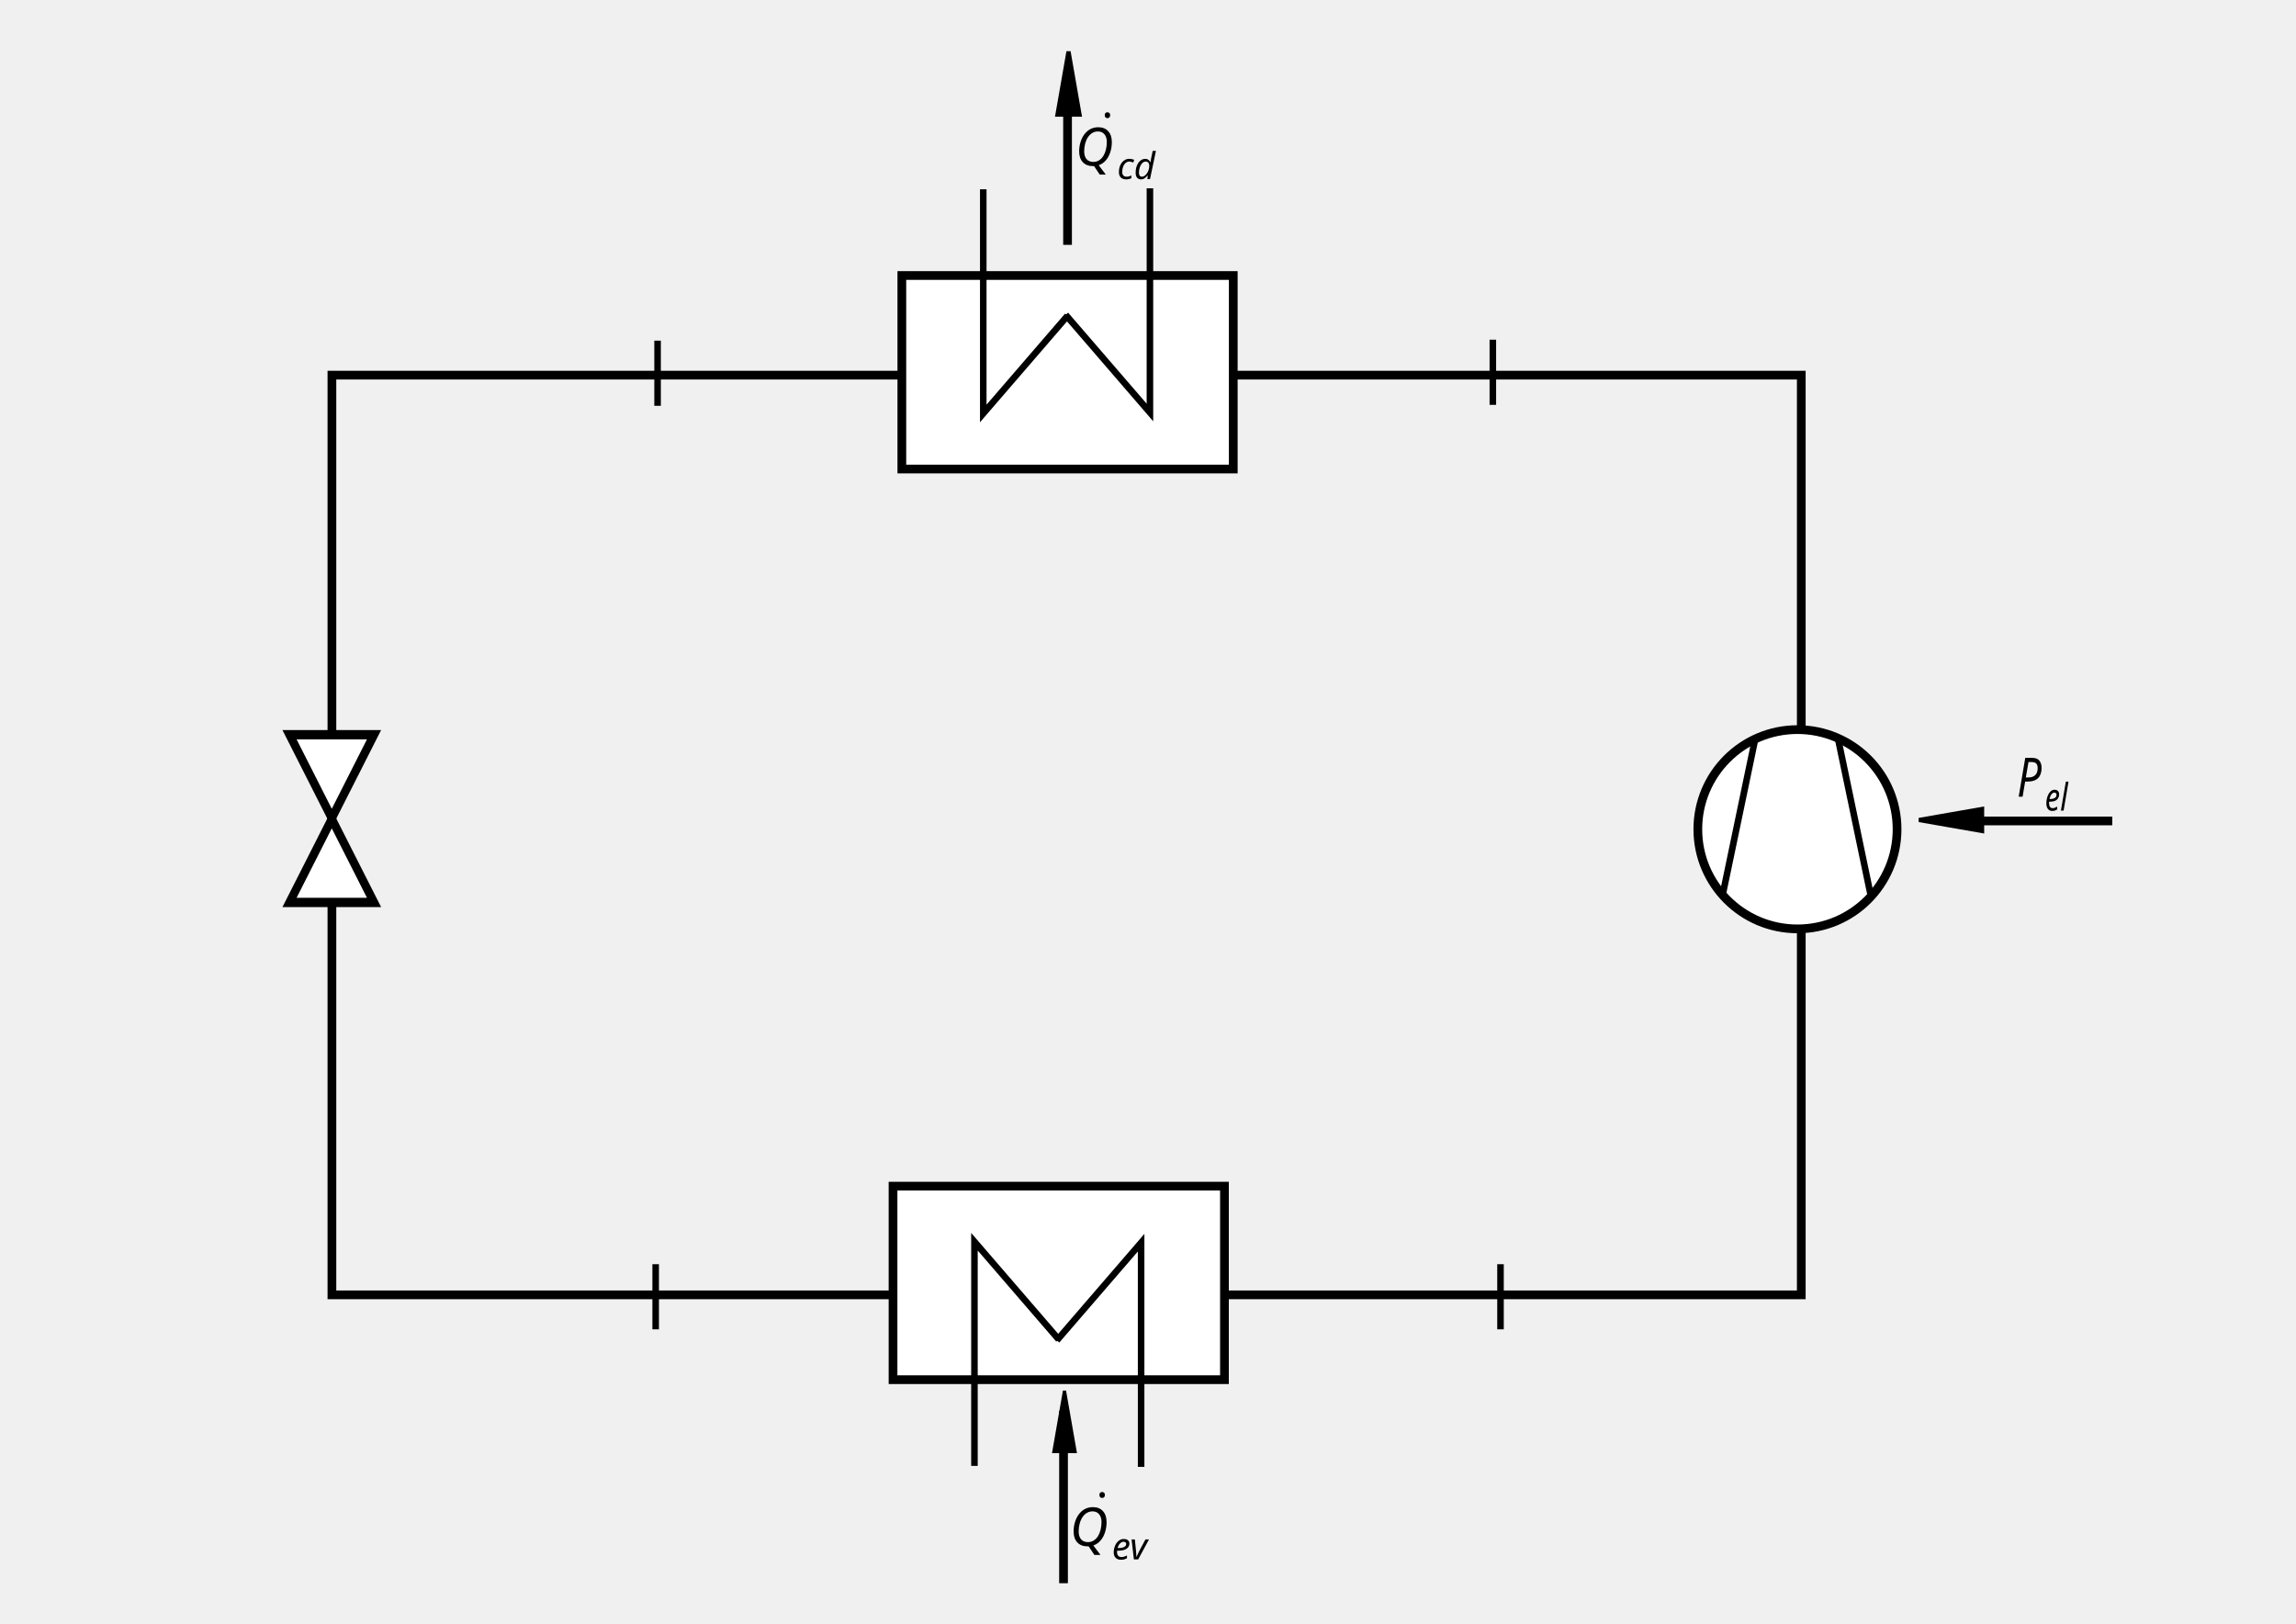
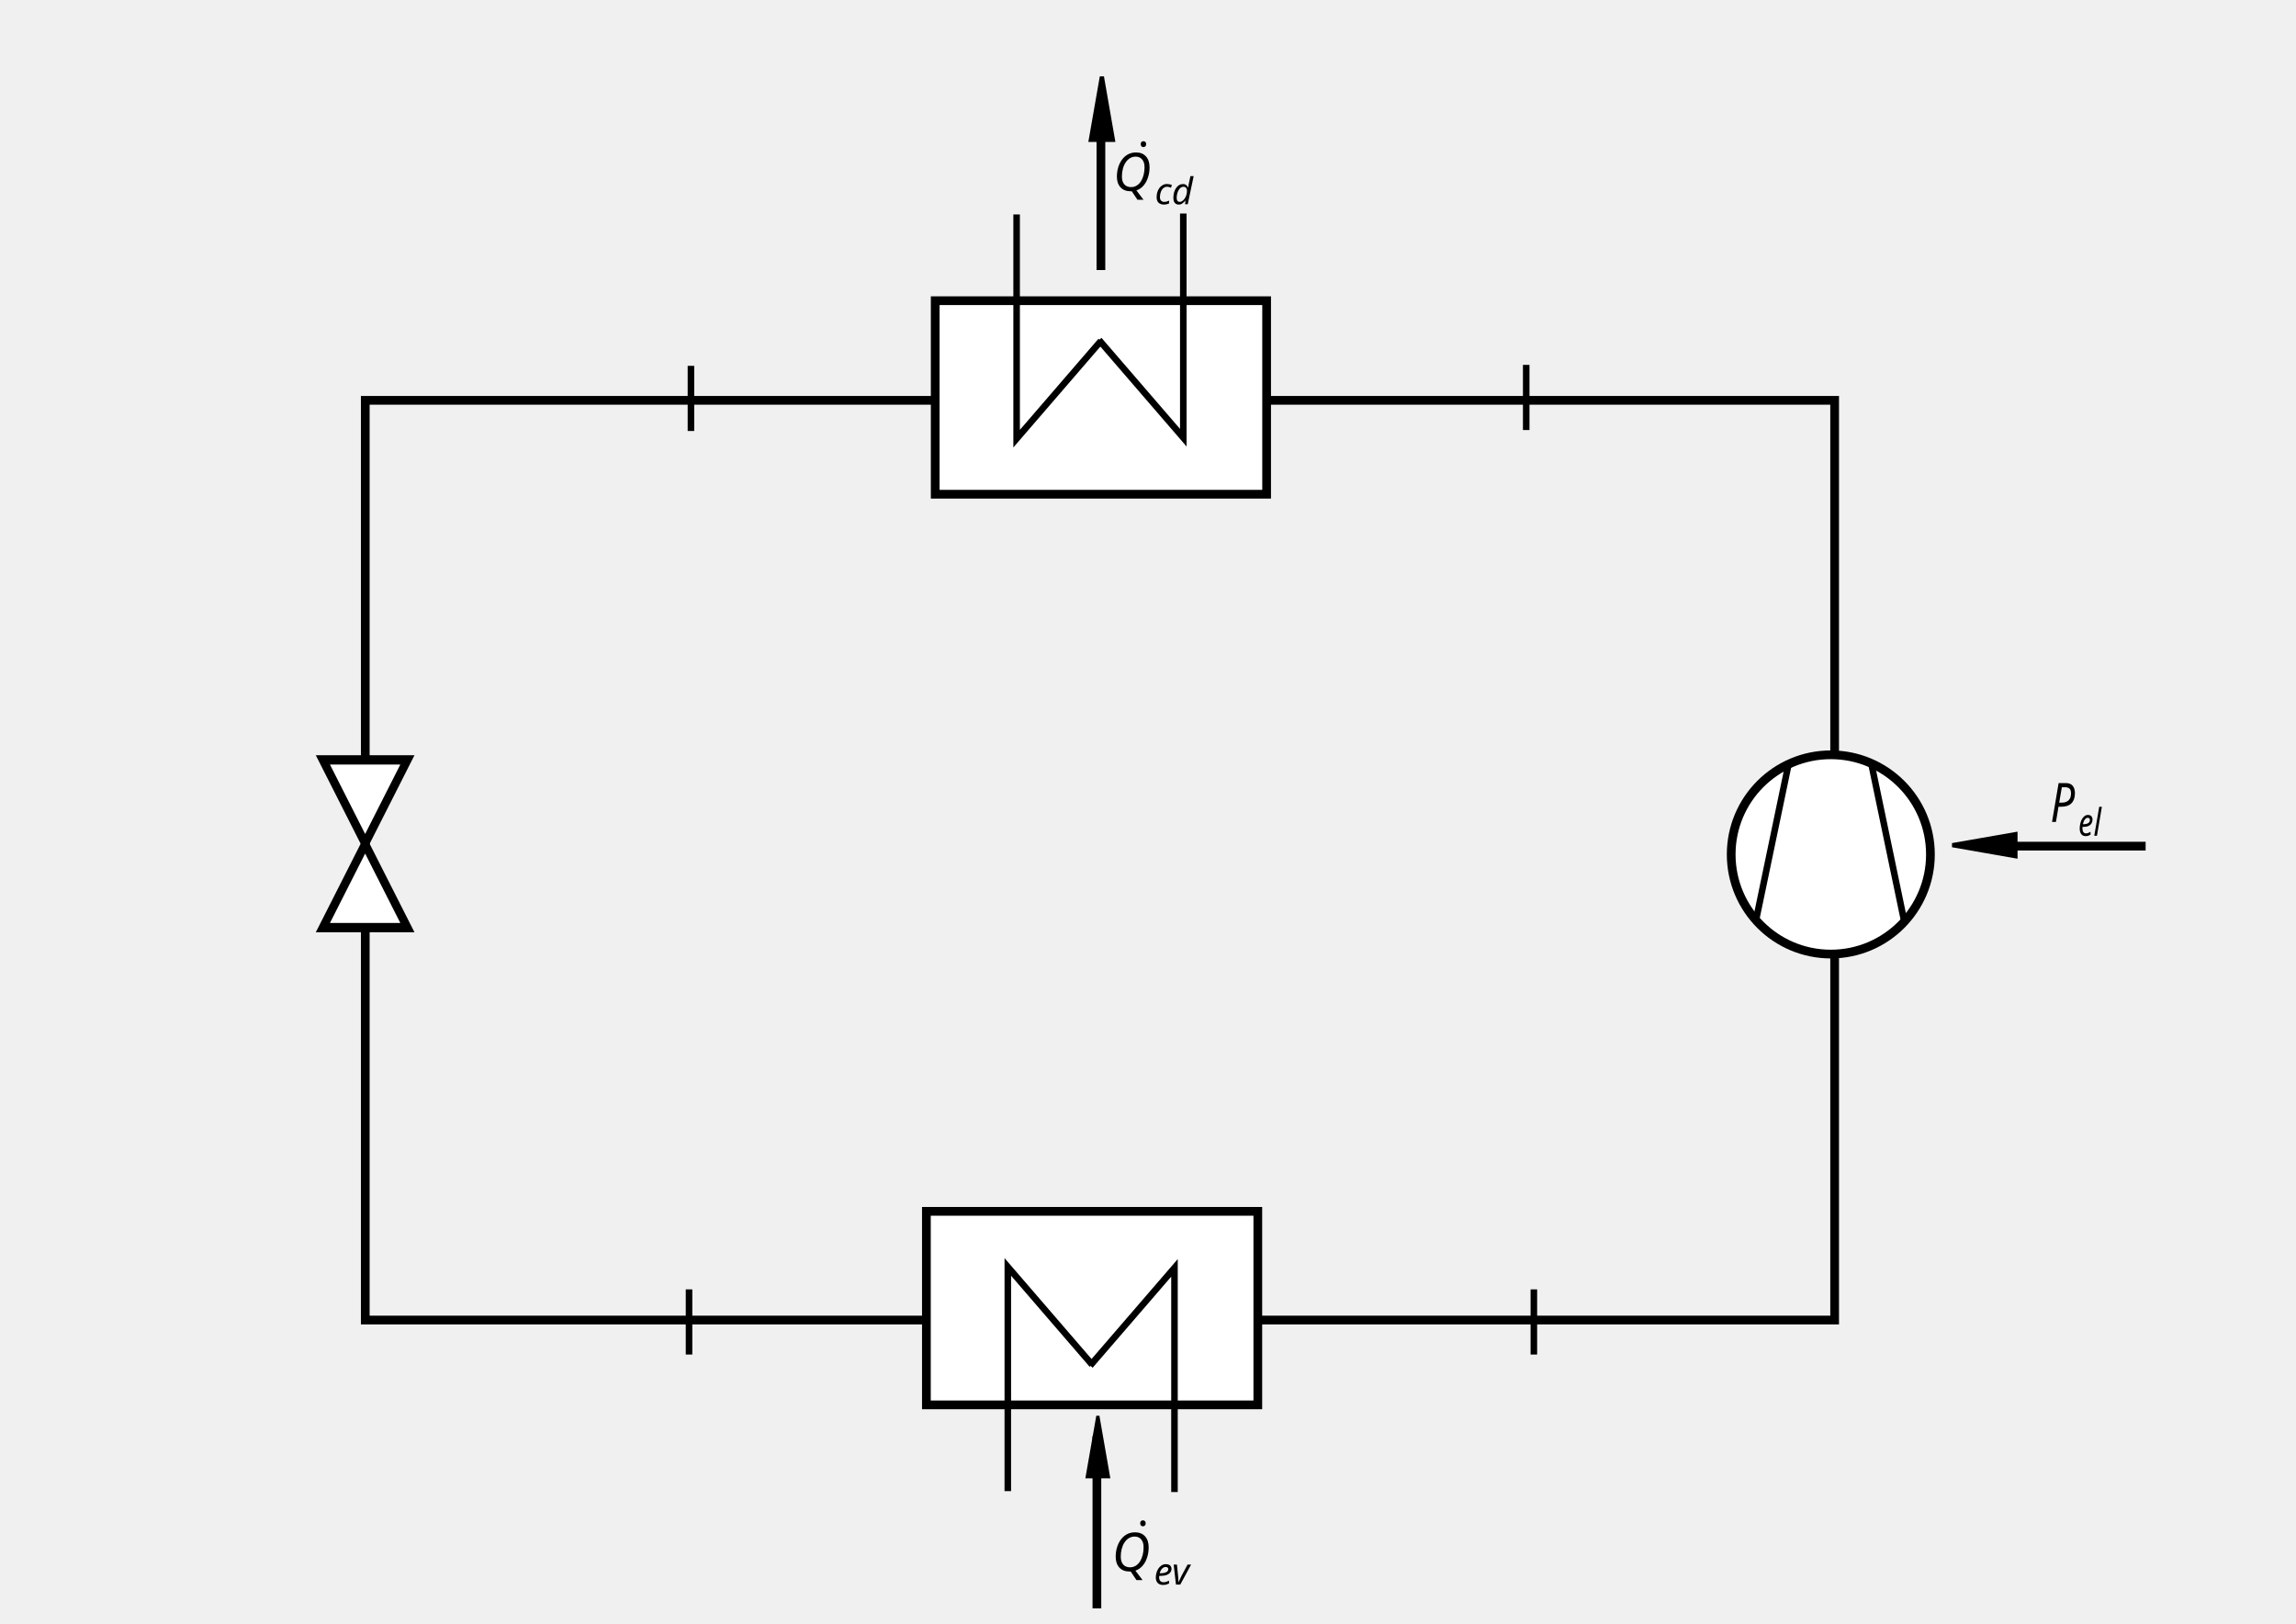
<svg xmlns="http://www.w3.org/2000/svg" width="1052.362" height="744.094" id="svg2" version="1.1">
  <defs id="defs4">
    </defs>
  <g id="layer1" transform="translate(0,-308.2677)">
-     <flowRoot xml:space="preserve" id="flowRoot4032-57" style="font-size:40px;font-style:normal;font-variant:normal;font-weight:normal;font-stretch:normal;line-height:125%;letter-spacing:0px;word-spacing:0px;fill:#000000;fill-opacity:1;stroke:none;font-family:Utopia;-inkscape-font-specification:Utopia" transform="translate(130.8041,37.81578)">
-       <flowRegion id="flowRegion4034-6">
-         <rect id="rect4036-1" width="325.714" height="114.286" x="397.143" y="344.094" style="font-size:40px" />
-       </flowRegion>
-       <flowPara id="flowPara4038-89" />
-     </flowRoot>
-     <rect style="fill:none;stroke:#000000;stroke-width:4;stroke-miterlimit:4;stroke-dasharray:none;stroke-dashoffset:0" id="rect3007" width="673.478" height="421.473" x="152.13" y="480.185" rx="2.7631001e-017" ry="1.635" />
-     <rect style="fill:#ffffff;stroke:#000000;stroke-width:4;stroke-miterlimit:4;stroke-dasharray:none;stroke-dashoffset:0" id="rect3007-1" width="151.906" height="88.685" x="413.356" y="434.525" rx="2.7630999e-017" ry="1.635" />
-     <path style="fill:#ffffff;stroke:#000000;stroke-width:6.195;stroke-miterlimit:4;stroke-dasharray:none;stroke-dashoffset:0" id="path3047" d="m 1125.714,610.523 a 70.714,70.714 0 1 1 -141.429,0 70.714,70.714 0 1 1 141.429,0 z" transform="matrix(0.6456905,0,0,0.6456905,142.649,294.0777)" />
-     <path style="fill:none;stroke:#000000;stroke-width:3;stroke-linecap:butt;stroke-linejoin:miter;stroke-opacity:1" d="m 450.674,395.012 0,102.734 38.635,-44.781" id="path3071" />
-     <path style="fill:none;stroke:#000000;stroke-width:3;stroke-linecap:butt;stroke-linejoin:miter;stroke-opacity:1" d="m 527.065,394.573 0,102.734 -38.635,-44.781" id="path3071-0" />
-     <rect style="fill:#ffffff;stroke:#000000;stroke-width:4;stroke-miterlimit:4;stroke-dasharray:none;stroke-dashoffset:0" id="rect3007-1-9" width="151.906" height="88.685" x="409.317" y="-940.534" rx="2.7630999e-017" ry="1.635" transform="scale(1,-1)" />
-     <path style="fill:none;stroke:#000000;stroke-width:3;stroke-linecap:butt;stroke-linejoin:miter;stroke-opacity:1" d="m 446.634,980.047 0,-102.734 38.635,44.781" id="path3071-4" />
-     <path style="fill:none;stroke:#000000;stroke-width:3;stroke-linecap:butt;stroke-linejoin:miter;stroke-opacity:1" d="m 523.026,980.486 0,-102.734 -38.635,44.781" id="path3071-0-8" />
-     <path style="fill:none;stroke:#000000;stroke-width:3;stroke-linecap:butt;stroke-linejoin:miter;stroke-opacity:1" d="m 301.402,464.379 0,29.854" id="path3115" />
-     <path style="fill:none;stroke:#000000;stroke-width:3;stroke-linecap:butt;stroke-linejoin:miter;stroke-opacity:1" d="m 684.24,463.94 0,29.854" id="path3115-8" />
-     <path style="fill:none;stroke:#000000;stroke-width:3;stroke-linecap:butt;stroke-linejoin:miter;stroke-opacity:1" d="m 300.524,887.608 0,29.854" id="path3115-2" />
-     <path style="fill:none;stroke:#000000;stroke-width:3;stroke-linecap:butt;stroke-linejoin:miter;stroke-opacity:1" d="m 687.752,887.608 0,29.854" id="path3115-4" />
-     <path style="fill:none;stroke:#000000;stroke-width:4;stroke-linecap:butt;stroke-linejoin:miter;stroke-opacity:1" d="m 489.309,341.45 0,79.026" id="path3149" />
-     <path style="fill:#000000;stroke:#000000;stroke-width:7.605;stroke-miterlimit:4;stroke-dasharray:none;stroke-dashoffset:0" id="path3170" d="m -490,154.094 14.846,25.714 -29.692,0 z" transform="matrix(0.2893529,0,0,0.9561187,631.5305,186.2146)" />
-     <path style="fill:none;stroke:#000000;stroke-width:4;stroke-linecap:butt;stroke-linejoin:miter;stroke-opacity:1" d="m 487.465,954.78 0,79.026" id="path3149-5" />
-     <path style="fill:#000000;stroke:#000000;stroke-width:5.704;stroke-miterlimit:4;stroke-dasharray:none;stroke-dashoffset:0" id="path3170-5" d="m -490,154.094 14.846,25.714 -29.692,0 z" transform="matrix(0.2893529,0,0,0.9561187,629.6866,799.5451)" />
-     <path style="fill:none;stroke:#000000;stroke-width:4;stroke-linecap:butt;stroke-linejoin:miter;stroke-opacity:1" d="m 889.122,684.482 79.026,0" id="path3149-1" />
-     <path style="fill:#000000;stroke:#000000;stroke-width:7.605;stroke-miterlimit:4;stroke-dasharray:none;stroke-dashoffset:0" id="path3170-7" d="m -490,154.094 14.846,25.714 -29.692,0 z" transform="matrix(0,-0.2893529,0.9561187,0,733.887,542.2598)" />
-     <g id="g3992" transform="matrix(0.6146477,0,0,0.6146477,1064.153,208.0013)" style="fill:#ffffff">
-       <path transform="matrix(1.179601,0,0,1.343824,296.0044,192.9064)" d="m -1535.631,385.471 53.432,0 -26.716,46.273 z" id="path3202" style="fill:#ffffff;stroke:#000000;stroke-width:5.169;stroke-miterlimit:4;stroke-dasharray:none;stroke-dashoffset:0" />
-       <path transform="matrix(1.179601,0,0,-1.343824,296.0045,1353.971)" d="m -1535.631,385.471 53.432,0 -26.716,46.273 z" id="path3202-1" style="fill:#ffffff;stroke:#000000;stroke-width:5.169;stroke-miterlimit:4;stroke-dasharray:none;stroke-dashoffset:0" />
+     <g transform="translate(15.29064,11.54249)" id="layer1-9">
+       <flowRoot transform="translate(130.8041,37.81578)" style="font-style:normal;font-variant:normal;font-weight:normal;font-stretch:normal;line-height:0.01%;letter-spacing:0px;word-spacing:0px;fill:#000000;fill-opacity:1;stroke:none;font-family:Utopia;-inkscape-font-specification:Utopia" id="flowRoot4032-57" xml:space="preserve">
+         <flowRegion id="flowRegion4034-6">
+           <rect style="font-size:40px" y="344.094" x="397.143" height="114.286" width="325.714" id="rect4036-1" />
+         </flowRegion>
+         <flowPara style="font-size:40px;line-height:1.25" id="flowPara4038-89"> </flowPara>
+       </flowRoot>
+       <rect ry="1.635" rx="2.7631001e-017" y="480.185" x="152.13" height="421.473" width="673.478" id="rect3007" style="fill:none;stroke:#000000;stroke-width:4;stroke-miterlimit:4;stroke-dasharray:none;stroke-dashoffset:0" />
+       <rect ry="1.635" rx="2.7630999e-017" y="434.525" x="413.356" height="88.685" width="151.906" id="rect3007-1" style="fill:#ffffff;stroke:#000000;stroke-width:4;stroke-miterlimit:4;stroke-dasharray:none;stroke-dashoffset:0" />
+       <path transform="matrix(0.6456905,0,0,0.6456905,142.649,294.0777)" d="m 1125.714,610.523 c 0,39.054 -31.66,70.714 -70.714,70.714 -39.054,0 -70.714,-31.66 -70.714,-70.714 0,-39.054 31.66,-70.714 70.714,-70.714 39.054,0 70.714,31.66 70.714,70.714 z" id="path3047" style="fill:#ffffff;stroke:#000000;stroke-width:6.195;stroke-miterlimit:4;stroke-dasharray:none;stroke-dashoffset:0" />
+       <path id="path3071" d="m 450.674,395.012 0,102.734 38.635,-44.781" style="fill:none;stroke:#000000;stroke-width:3;stroke-linecap:butt;stroke-linejoin:miter;stroke-opacity:1" />
+       <path id="path3071-0" d="m 527.065,394.573 0,102.734 -38.635,-44.781" style="fill:none;stroke:#000000;stroke-width:3;stroke-linecap:butt;stroke-linejoin:miter;stroke-opacity:1" />
+       <rect transform="scale(1,-1)" ry="1.635" rx="2.7630999e-017" y="-940.534" x="409.317" height="88.685" width="151.906" id="rect3007-1-9" style="fill:#ffffff;stroke:#000000;stroke-width:4;stroke-miterlimit:4;stroke-dasharray:none;stroke-dashoffset:0" />
+       <path id="path3071-4" d="m 446.634,980.047 0,-102.734 38.635,44.781" style="fill:none;stroke:#000000;stroke-width:3;stroke-linecap:butt;stroke-linejoin:miter;stroke-opacity:1" />
+       <path id="path3071-0-8" d="m 523.026,980.486 0,-102.734 -38.635,44.781" style="fill:none;stroke:#000000;stroke-width:3;stroke-linecap:butt;stroke-linejoin:miter;stroke-opacity:1" />
+       <path id="path3115" d="m 301.402,464.379 0,29.854" style="fill:none;stroke:#000000;stroke-width:3;stroke-linecap:butt;stroke-linejoin:miter;stroke-opacity:1" />
+       <path id="path3115-8" d="m 684.24,463.94 0,29.854" style="fill:none;stroke:#000000;stroke-width:3;stroke-linecap:butt;stroke-linejoin:miter;stroke-opacity:1" />
+       <path id="path3115-2" d="m 300.524,887.608 0,29.854" style="fill:none;stroke:#000000;stroke-width:3;stroke-linecap:butt;stroke-linejoin:miter;stroke-opacity:1" />
+       <path id="path3115-4" d="m 687.752,887.608 0,29.854" style="fill:none;stroke:#000000;stroke-width:3;stroke-linecap:butt;stroke-linejoin:miter;stroke-opacity:1" />
+       <path id="path3149" d="m 489.309,341.45 0,79.026" style="fill:none;stroke:#000000;stroke-width:4;stroke-linecap:butt;stroke-linejoin:miter;stroke-opacity:1" />
+       <path transform="matrix(0.2893529,0,0,0.9561187,631.5305,186.2146)" d="m -490,154.094 14.846,25.714 -29.692,0 z" id="path3170" style="fill:#000000;stroke:#000000;stroke-width:7.605;stroke-miterlimit:4;stroke-dasharray:none;stroke-dashoffset:0" />
+       <path id="path3149-5" d="m 487.465,954.78 0,79.026" style="fill:none;stroke:#000000;stroke-width:4;stroke-linecap:butt;stroke-linejoin:miter;stroke-opacity:1" />
+       <path transform="matrix(0.2893529,0,0,0.9561187,629.6866,799.5451)" d="m -490,154.094 14.846,25.714 -29.692,0 z" id="path3170-5" style="fill:#000000;stroke:#000000;stroke-width:5.704;stroke-miterlimit:4;stroke-dasharray:none;stroke-dashoffset:0" />
+       <path id="path3149-1" d="m 889.122,684.482 79.026,0" style="fill:none;stroke:#000000;stroke-width:4;stroke-linecap:butt;stroke-linejoin:miter;stroke-opacity:1" />
+       <path transform="matrix(0,-0.2893529,0.9561187,0,733.887,542.2598)" d="m -490,154.094 14.846,25.714 -29.692,0 z" id="path3170-7" style="fill:#000000;stroke:#000000;stroke-width:7.605;stroke-miterlimit:4;stroke-dasharray:none;stroke-dashoffset:0" />
+       <g style="fill:#ffffff" transform="matrix(0.6146477,0,0,0.6146477,1064.153,208.0013)" id="g3992">
+         <path style="fill:#ffffff;stroke:#000000;stroke-width:5.169;stroke-miterlimit:4;stroke-dasharray:none;stroke-dashoffset:0" id="path3202" d="m -1535.631,385.471 53.432,0 -26.716,46.273 z" transform="matrix(1.179601,0,0,1.343824,296.0044,192.9064)" />
+         <path style="fill:#ffffff;stroke:#000000;stroke-width:5.169;stroke-miterlimit:4;stroke-dasharray:none;stroke-dashoffset:0" id="path3202-1" d="m -1535.631,385.471 53.432,0 -26.716,46.273 z" transform="matrix(1.179601,0,0,-1.343824,296.0045,1353.971)" />
+       </g>
+       <path id="path3996" d="m 804.274,647.88 -14.901,71.402" style="fill:none;stroke:#000000;stroke-width:3;stroke-linecap:butt;stroke-linejoin:miter;stroke-opacity:1" />
+       <path id="path3996-1" d="m 842.524,647.098 14.901,71.402" style="fill:none;stroke:#000000;stroke-width:3;stroke-linecap:butt;stroke-linejoin:miter;stroke-opacity:1" />
+       <flowRoot transform="matrix(0.6146477,0,0,0.6146477,173.204,320.4937)" style="font-style:normal;font-variant:normal;font-weight:normal;font-stretch:normal;line-height:0.01%;letter-spacing:0px;word-spacing:0px;fill:#000000;fill-opacity:1;stroke:none;font-family:Utopia;-inkscape-font-specification:Utopia" id="flowRoot4032" xml:space="preserve">
+         <flowRegion id="flowRegion4034">
+           <rect style="font-size:40px" y="344.094" x="397.143" height="114.286" width="325.714" id="rect4036" />
+         </flowRegion>
+         <flowPara style="font-size:40px;line-height:1.25" id="flowPara4038">Kondensator<flowSpan id="flowSpan4174" style="font-style:italic;-inkscape-font-specification:Utopia Italic" />
+         </flowPara>
+       </flowRoot>
+       <flowRoot transform="matrix(0.6146477,0,0,0.6146477,400.2398,459.6531)" style="font-style:normal;font-variant:normal;font-weight:normal;font-stretch:normal;line-height:0.01%;letter-spacing:0px;word-spacing:0px;fill:#000000;fill-opacity:1;stroke:none;font-family:Utopia;-inkscape-font-specification:Utopia" id="flowRoot4032-5" xml:space="preserve">
+         <flowRegion id="flowRegion4034-2">
+           <rect style="font-size:40px" y="344.094" x="397.143" height="114.286" width="325.714" id="rect4036-7" />
+         </flowRegion>
+         <flowPara style="font-size:40px;line-height:1.25" id="flowPara4038-6">Verdichter</flowPara>
+       </flowRoot>
+       <flowRoot transform="matrix(0.6146477,0,0,0.6146477,174.4885,609.9784)" style="font-style:normal;font-variant:normal;font-weight:normal;font-stretch:normal;line-height:0.01%;letter-spacing:0px;word-spacing:0px;fill:#000000;fill-opacity:1;stroke:none;font-family:Utopia;-inkscape-font-specification:Utopia" id="flowRoot4032-1" xml:space="preserve">
+         <flowRegion id="flowRegion4034-4">
+           <rect style="font-size:40px" y="344.094" x="397.143" height="114.286" width="325.714" id="rect4036-2" />
+         </flowRegion>
+         <flowPara style="font-size:40px;line-height:1.25" id="flowPara4038-3">Verdampfer</flowPara>
+       </flowRoot>
+       <flowRoot transform="matrix(0.6146477,0,0,0.6146477,-73.18537,459.8287)" style="font-style:normal;font-variant:normal;font-weight:normal;font-stretch:normal;line-height:0.01%;letter-spacing:0px;word-spacing:0px;fill:#000000;fill-opacity:1;stroke:none;font-family:Utopia;-inkscape-font-specification:Utopia" id="flowRoot4032-2" xml:space="preserve">
+         <flowRegion id="flowRegion4034-21">
+           <rect style="font-size:40px" y="344.094" x="397.143" height="114.286" width="325.714" id="rect4036-6" />
+         </flowRegion>
+         <flowPara style="font-size:40px;line-height:1.25" id="flowPara4132">Expansionsventil</flowPara>
+       </flowRoot>
+       <g id="g4989" transform="matrix(2.017478,0,0,-2.017478,494.8987,385.5586)">
+         <text style="line-height:0%" y="-3.114" x="5.791" transform="scale(1,-1)" id="text4991">
+           <tspan style="font-size:12px;font-variant:normal;font-weight:normal;writing-mode:lr-tb;fill:#000000;fill-opacity:1;fill-rule:nonzero;stroke:none;font-family:Cmr10;-inkscape-font-specification:Cmr10" x="5.791" y="-3.114" id="tspan4993">˙</tspan>
+         </text>
+         <text style="line-height:0%" y="-0.703" transform="scale(1,-1)" id="text4995">
+           <tspan style="font-size:12px;font-style:italic;font-variant:normal;font-weight:normal;writing-mode:lr-tb;fill:#000000;fill-opacity:1;fill-rule:nonzero;stroke:none;font-family:Utopia;-inkscape-font-specification:Utopia Italic" x="0" y="-0.703" id="tspan4997">Q</tspan>
+         </text>
+         <text style="line-height:0%" transform="matrix(1,0,0,-1,9.480469,-2.358)" id="text4999">
+           <tspan style="font-size:8.4px;font-style:italic;font-variant:normal;font-weight:normal;line-height:1.25;writing-mode:lr-tb;fill:#000000;fill-opacity:1;fill-rule:nonzero;stroke:none;font-family:Utopia;-inkscape-font-specification:Utopia Italic" x="0 3.728" y="0" id="tspan5001">cd</tspan>
+         </text>
+       </g>
+       <g id="g4973" transform="matrix(2.036324,0,0,-2.036324,494.334,1018.094)">
+         <text style="line-height:0%" y="-3.258" x="5.892" transform="scale(1,-1)" id="text4975">
+           <tspan style="font-size:12px;font-variant:normal;font-weight:normal;writing-mode:lr-tb;fill:#000000;fill-opacity:1;fill-rule:nonzero;stroke:none;font-family:Cmr10;-inkscape-font-specification:Cmr10" x="5.892" y="-3.258" id="tspan4977">˙</tspan>
+         </text>
+         <text style="line-height:0%" transform="matrix(1,0,0,-1,0,0.703125)" id="text4979">
+           <tspan style="font-size:12px;font-style:italic;font-variant:normal;font-weight:normal;writing-mode:lr-tb;fill:#000000;fill-opacity:1;fill-rule:nonzero;stroke:none;font-family:Utopia;-inkscape-font-specification:Utopia Italic" x="0" y="0" id="tspan4981">Q</tspan>
+         </text>
+         <text style="line-height:0%" transform="matrix(1,0,0,-1,9.480469,-2.358)" id="text4983">
+           <tspan style="font-size:8.4px;font-style:italic;font-variant:normal;font-weight:normal;line-height:1.25;writing-mode:lr-tb;fill:#000000;fill-opacity:1;fill-rule:nonzero;stroke:none;font-family:Utopia;-inkscape-font-specification:Utopia Italic" x="0 3.728" y="0" id="tspan4985">ev</tspan>
+         </text>
+         <flowRoot style="font-size:14px;font-style:normal;font-variant:normal;font-weight:normal;font-stretch:normal;line-height:125%;letter-spacing:0px;word-spacing:0px;fill:#000000;fill-opacity:1;stroke:none;font-family:Utopia;-inkscape-font-specification:Utopia" id="flowRoot87" xml:space="preserve">
+           <flowRegion id="flowRegion89">
+             <rect y="695.094" x="549" height="15" width="66" id="rect91" />
+           </flowRegion>
+           <flowPara id="flowPara93" />
+         </flowRoot>
+       </g>
+       <g id="g5005" transform="matrix(1.662216,0,0,-2.077821,924.4511,675.029)">
+         <text style="line-height:0%" transform="matrix(1,0,0,-1,0,0.796875)" id="text5007">
+           <tspan style="font-size:12px;font-style:italic;font-variant:normal;font-weight:normal;writing-mode:lr-tb;fill:#000000;fill-opacity:1;fill-rule:nonzero;stroke:none;font-family:Utopia;-inkscape-font-specification:Utopia Italic" x="0" y="0" id="tspan5009">P</tspan>
+         </text>
+         <text style="line-height:0%" transform="matrix(1,0,0,-1,7.705078,-2.26425)" id="text5011">
+           <tspan style="font-size:8.4px;font-style:italic;font-variant:normal;font-weight:normal;line-height:1.25;writing-mode:lr-tb;fill:#000000;fill-opacity:1;fill-rule:nonzero;stroke:none;font-family:Utopia;-inkscape-font-specification:Utopia Italic" x="0" y="0" id="tspan5013">el</tspan>
+         </text>
+       </g>
+       <flowRoot transform="matrix(0.6146477,0,0,0.6146477,187.422,312.5287)" style="font-style:normal;font-variant:normal;font-weight:normal;font-stretch:normal;line-height:0.01%;letter-spacing:0px;word-spacing:0px;fill:#000000;fill-opacity:1;stroke:none;font-family:Utopia;-inkscape-font-specification:Utopia" id="flowRoot4214" xml:space="preserve">
+         <flowRegion id="flowRegion4216">
+           <rect y="990.572" x="804.081" height="53.538" width="69.701" id="rect4218" />
+         </flowRegion>
+         <flowPara style="font-size:40px;line-height:1.25" id="flowPara4220">1</flowPara>
+       </flowRoot>
+       <flowRoot transform="matrix(0.6146477,0,0,0.6146477,-200.5807,309.7482)" style="font-style:normal;font-variant:normal;font-weight:normal;font-stretch:normal;line-height:0.01%;letter-spacing:0px;word-spacing:0px;fill:#000000;fill-opacity:1;stroke:none;font-family:Utopia;-inkscape-font-specification:Utopia" id="flowRoot4214-1" xml:space="preserve">
+         <flowRegion id="flowRegion4216-1">
+           <rect y="990.572" x="804.081" height="53.538" width="69.701" id="rect4218-3" />
+         </flowRegion>
+         <flowPara style="font-size:40px;line-height:1.25" id="flowPara4220-8">4</flowPara>
+       </flowRoot>
+       <flowRoot transform="matrix(0.6146477,0,0,0.6146477,-198.477,-169.3057)" style="font-style:normal;font-variant:normal;font-weight:normal;font-stretch:normal;line-height:0.01%;letter-spacing:0px;word-spacing:0px;fill:#000000;fill-opacity:1;stroke:none;font-family:Utopia;-inkscape-font-specification:Utopia" id="flowRoot4214-7" xml:space="preserve">
+         <flowRegion id="flowRegion4216-4">
+           <rect y="990.572" x="804.081" height="53.538" width="69.701" id="rect4218-2" />
+         </flowRegion>
+         <flowPara style="font-size:40px;line-height:1.25" id="flowPara4220-7">3</flowPara>
+       </flowRoot>
+       <flowRoot transform="matrix(0.6146477,0,0,0.6146477,184.3073,-171.0697)" style="font-style:normal;font-variant:normal;font-weight:normal;font-stretch:normal;line-height:0.01%;letter-spacing:0px;word-spacing:0px;fill:#000000;fill-opacity:1;stroke:none;font-family:Utopia;-inkscape-font-specification:Utopia" id="flowRoot4214-79" xml:space="preserve">
+         <flowRegion id="flowRegion4216-3">
+           <rect y="990.572" x="804.081" height="53.538" width="69.701" id="rect4218-1" />
+         </flowRegion>
+         <flowPara style="font-size:40px;line-height:1.25" id="flowPara4220-9">2</flowPara>
+       </flowRoot>
+       <g id="g4989-0" transform="matrix(2.017478,0,0,-2.017478,525.8443,746.6387)" />
    </g>
-     <path style="fill:none;stroke:#000000;stroke-width:3;stroke-linecap:butt;stroke-linejoin:miter;stroke-opacity:1" d="m 804.274,647.88 -14.901,71.402" id="path3996" />
-     <path style="fill:none;stroke:#000000;stroke-width:3;stroke-linecap:butt;stroke-linejoin:miter;stroke-opacity:1" d="m 842.524,647.098 14.901,71.402" id="path3996-1" />
-     <flowRoot xml:space="preserve" id="flowRoot4032" style="font-size:40px;font-style:normal;font-variant:normal;font-weight:normal;font-stretch:normal;line-height:125%;letter-spacing:0px;word-spacing:0px;fill:#000000;fill-opacity:1;stroke:none;font-family:Utopia;-inkscape-font-specification:Utopia" transform="matrix(0.6146477,0,0,0.6146477,173.204,320.4937)">
-       <flowRegion id="flowRegion4034">
-         <rect id="rect4036" width="325.714" height="114.286" x="397.143" y="344.094" style="font-size:40px" />
-       </flowRegion>
-       <flowPara id="flowPara4038">Kondensator<flowSpan style="font-style:italic;-inkscape-font-specification:Utopia Italic" id="flowSpan4174" />
-       </flowPara>
-     </flowRoot>
-     <flowRoot xml:space="preserve" id="flowRoot4032-5" style="font-size:40px;font-style:normal;font-variant:normal;font-weight:normal;font-stretch:normal;line-height:125%;letter-spacing:0px;word-spacing:0px;fill:#000000;fill-opacity:1;stroke:none;font-family:Utopia;-inkscape-font-specification:Utopia" transform="matrix(0.6146477,0,0,0.6146477,400.2398,459.6531)">
-       <flowRegion id="flowRegion4034-2">
-         <rect id="rect4036-7" width="325.714" height="114.286" x="397.143" y="344.094" style="font-size:40px" />
-       </flowRegion>
-       <flowPara id="flowPara4038-6">Verdichter</flowPara>
-     </flowRoot>
-     <flowRoot xml:space="preserve" id="flowRoot4032-1" style="font-size:40px;font-style:normal;font-variant:normal;font-weight:normal;font-stretch:normal;line-height:125%;letter-spacing:0px;word-spacing:0px;fill:#000000;fill-opacity:1;stroke:none;font-family:Utopia;-inkscape-font-specification:Utopia" transform="matrix(0.6146477,0,0,0.6146477,174.4885,609.9784)">
-       <flowRegion id="flowRegion4034-4">
-         <rect id="rect4036-2" width="325.714" height="114.286" x="397.143" y="344.094" style="font-size:40px" />
-       </flowRegion>
-       <flowPara id="flowPara4038-3">Verdampfer</flowPara>
-     </flowRoot>
-     <flowRoot xml:space="preserve" id="flowRoot4032-2" style="font-size:40px;font-style:normal;font-variant:normal;font-weight:normal;font-stretch:normal;line-height:125%;letter-spacing:0px;word-spacing:0px;fill:#000000;fill-opacity:1;stroke:none;font-family:Utopia;-inkscape-font-specification:Utopia" transform="matrix(0.6146477,0,0,0.6146477,-79.18537,459.8287)">
-       <flowRegion id="flowRegion4034-21">
-         <rect id="rect4036-6" width="325.714" height="114.286" x="397.143" y="344.094" style="font-size:40px" />
-       </flowRegion>
-       <flowPara id="flowPara4132">Expansionsventil</flowPara>
-     </flowRoot>
-     <g transform="matrix(2.017478,0,0,-2.017478,492.8987,385.5586)" id="g4989">
-       <text id="text4991" transform="scale(1,-1)" x="6.184" y="-3.969">
-         <tspan id="tspan4993" y="-3.969" x="6.184" style="font-size:12px;font-variant:normal;font-weight:normal;writing-mode:lr-tb;fill:#000000;fill-opacity:1;fill-rule:nonzero;stroke:none;font-family:Cmr10;-inkscape-font-specification:Cmr10">˙</tspan>
-       </text>
-       <text id="text4995" transform="scale(1,-1)" y="-0.703">
-         <tspan id="tspan4997" y="-0.703" x="0" style="font-size:12px;font-style:italic;font-variant:normal;font-weight:normal;writing-mode:lr-tb;fill:#000000;fill-opacity:1;fill-rule:nonzero;stroke:none;font-family:Utopia;-inkscape-font-specification:Utopia Italic">Q</tspan>
-       </text>
-       <text id="text4999" transform="matrix(1,0,0,-1,9.480469,-2.358)">
-         <tspan id="tspan5001" y="0" x="0 3.728" style="font-size:8.4px;font-style:italic;font-variant:normal;font-weight:normal;writing-mode:lr-tb;fill:#000000;fill-opacity:1;fill-rule:nonzero;stroke:none;font-family:Utopia;-inkscape-font-specification:Utopia Italic">cd</tspan>
-       </text>
-     </g>
-     <g transform="matrix(2.036324,0,0,-2.036324,490.334,1018.094)" id="g4973">
-       <text id="text4975" transform="scale(1,-1)" x="6.184" y="-3.969">
-         <tspan id="tspan4977" y="-3.969" x="6.184" style="font-size:12px;font-variant:normal;font-weight:normal;writing-mode:lr-tb;fill:#000000;fill-opacity:1;fill-rule:nonzero;stroke:none;font-family:Cmr10;-inkscape-font-specification:Cmr10">˙</tspan>
-       </text>
-       <text id="text4979" transform="matrix(1,0,0,-1,0,0.703125)">
-         <tspan id="tspan4981" y="0" x="0" style="font-size:12px;font-style:italic;font-variant:normal;font-weight:normal;writing-mode:lr-tb;fill:#000000;fill-opacity:1;fill-rule:nonzero;stroke:none;font-family:Utopia;-inkscape-font-specification:Utopia Italic">Q</tspan>
-       </text>
-       <text id="text4983" transform="matrix(1,0,0,-1,9.480469,-2.358)">
-         <tspan id="tspan4985" y="0" x="0 3.728" style="font-size:8.4px;font-style:italic;font-variant:normal;font-weight:normal;writing-mode:lr-tb;fill:#000000;fill-opacity:1;fill-rule:nonzero;stroke:none;font-family:Utopia;-inkscape-font-specification:Utopia Italic">ev</tspan>
-       </text>
-     </g>
-     <g transform="matrix(1.662216,0,0,-2.077821,924.4511,675.029)" id="g5005">
-       <text id="text5007" transform="matrix(1,0,0,-1,0,0.796875)">
-         <tspan id="tspan5009" y="0" x="0" style="font-size:12px;font-style:italic;font-variant:normal;font-weight:normal;writing-mode:lr-tb;fill:#000000;fill-opacity:1;fill-rule:nonzero;stroke:none;font-family:Utopia;-inkscape-font-specification:Utopia Italic">P</tspan>
-       </text>
-       <text id="text5011" transform="matrix(1,0,0,-1,7.705078,-2.26425)">
-         <tspan id="tspan5013" y="0" x="0" style="font-size:8.4px;font-style:italic;font-variant:normal;font-weight:normal;writing-mode:lr-tb;fill:#000000;fill-opacity:1;fill-rule:nonzero;stroke:none;font-family:Utopia;-inkscape-font-specification:Utopia Italic">el</tspan>
-       </text>
-     </g>
-     <flowRoot xml:space="preserve" id="flowRoot4214" style="font-size:14px;font-style:normal;font-variant:normal;font-weight:normal;font-stretch:normal;line-height:125%;letter-spacing:0px;word-spacing:0px;fill:#000000;fill-opacity:1;stroke:none;font-family:Utopia;-inkscape-font-specification:Utopia" transform="matrix(0.6146477,0,0,0.6146477,187.422,312.5287)">
-       <flowRegion id="flowRegion4216">
-         <rect id="rect4218" width="69.701" height="53.538" x="804.081" y="990.572" />
-       </flowRegion>
-       <flowPara id="flowPara4220" style="font-size:40px">1</flowPara>
-     </flowRoot>
-     <flowRoot xml:space="preserve" id="flowRoot4214-1" style="font-size:14px;font-style:normal;font-variant:normal;font-weight:normal;font-stretch:normal;line-height:125%;letter-spacing:0px;word-spacing:0px;fill:#000000;fill-opacity:1;stroke:none;font-family:Utopia;-inkscape-font-specification:Utopia" transform="matrix(0.6146477,0,0,0.6146477,-200.5807,309.7482)">
-       <flowRegion id="flowRegion4216-1">
-         <rect id="rect4218-3" width="69.701" height="53.538" x="804.081" y="990.572" />
-       </flowRegion>
-       <flowPara id="flowPara4220-8" style="font-size:40px">4</flowPara>
-     </flowRoot>
-     <flowRoot xml:space="preserve" id="flowRoot4214-7" style="font-size:14px;font-style:normal;font-variant:normal;font-weight:normal;font-stretch:normal;line-height:125%;letter-spacing:0px;word-spacing:0px;fill:#000000;fill-opacity:1;stroke:none;font-family:Utopia;-inkscape-font-specification:Utopia" transform="matrix(0.6146477,0,0,0.6146477,-198.477,-169.3057)">
-       <flowRegion id="flowRegion4216-4">
-         <rect id="rect4218-2" width="69.701" height="53.538" x="804.081" y="990.572" />
-       </flowRegion>
-       <flowPara id="flowPara4220-7" style="font-size:40px">3</flowPara>
-     </flowRoot>
-     <flowRoot xml:space="preserve" id="flowRoot4214-79" style="font-size:14px;font-style:normal;font-variant:normal;font-weight:normal;font-stretch:normal;line-height:125%;letter-spacing:0px;word-spacing:0px;fill:#000000;fill-opacity:1;stroke:none;font-family:Utopia;-inkscape-font-specification:Utopia" transform="matrix(0.6146477,0,0,0.6146477,184.3073,-171.0697)">
-       <flowRegion id="flowRegion4216-3">
-         <rect id="rect4218-1" width="69.701" height="53.538" x="804.081" y="990.572" />
-       </flowRegion>
-       <flowPara id="flowPara4220-9" style="font-size:40px">2</flowPara>
-     </flowRoot>
  </g>
</svg>
